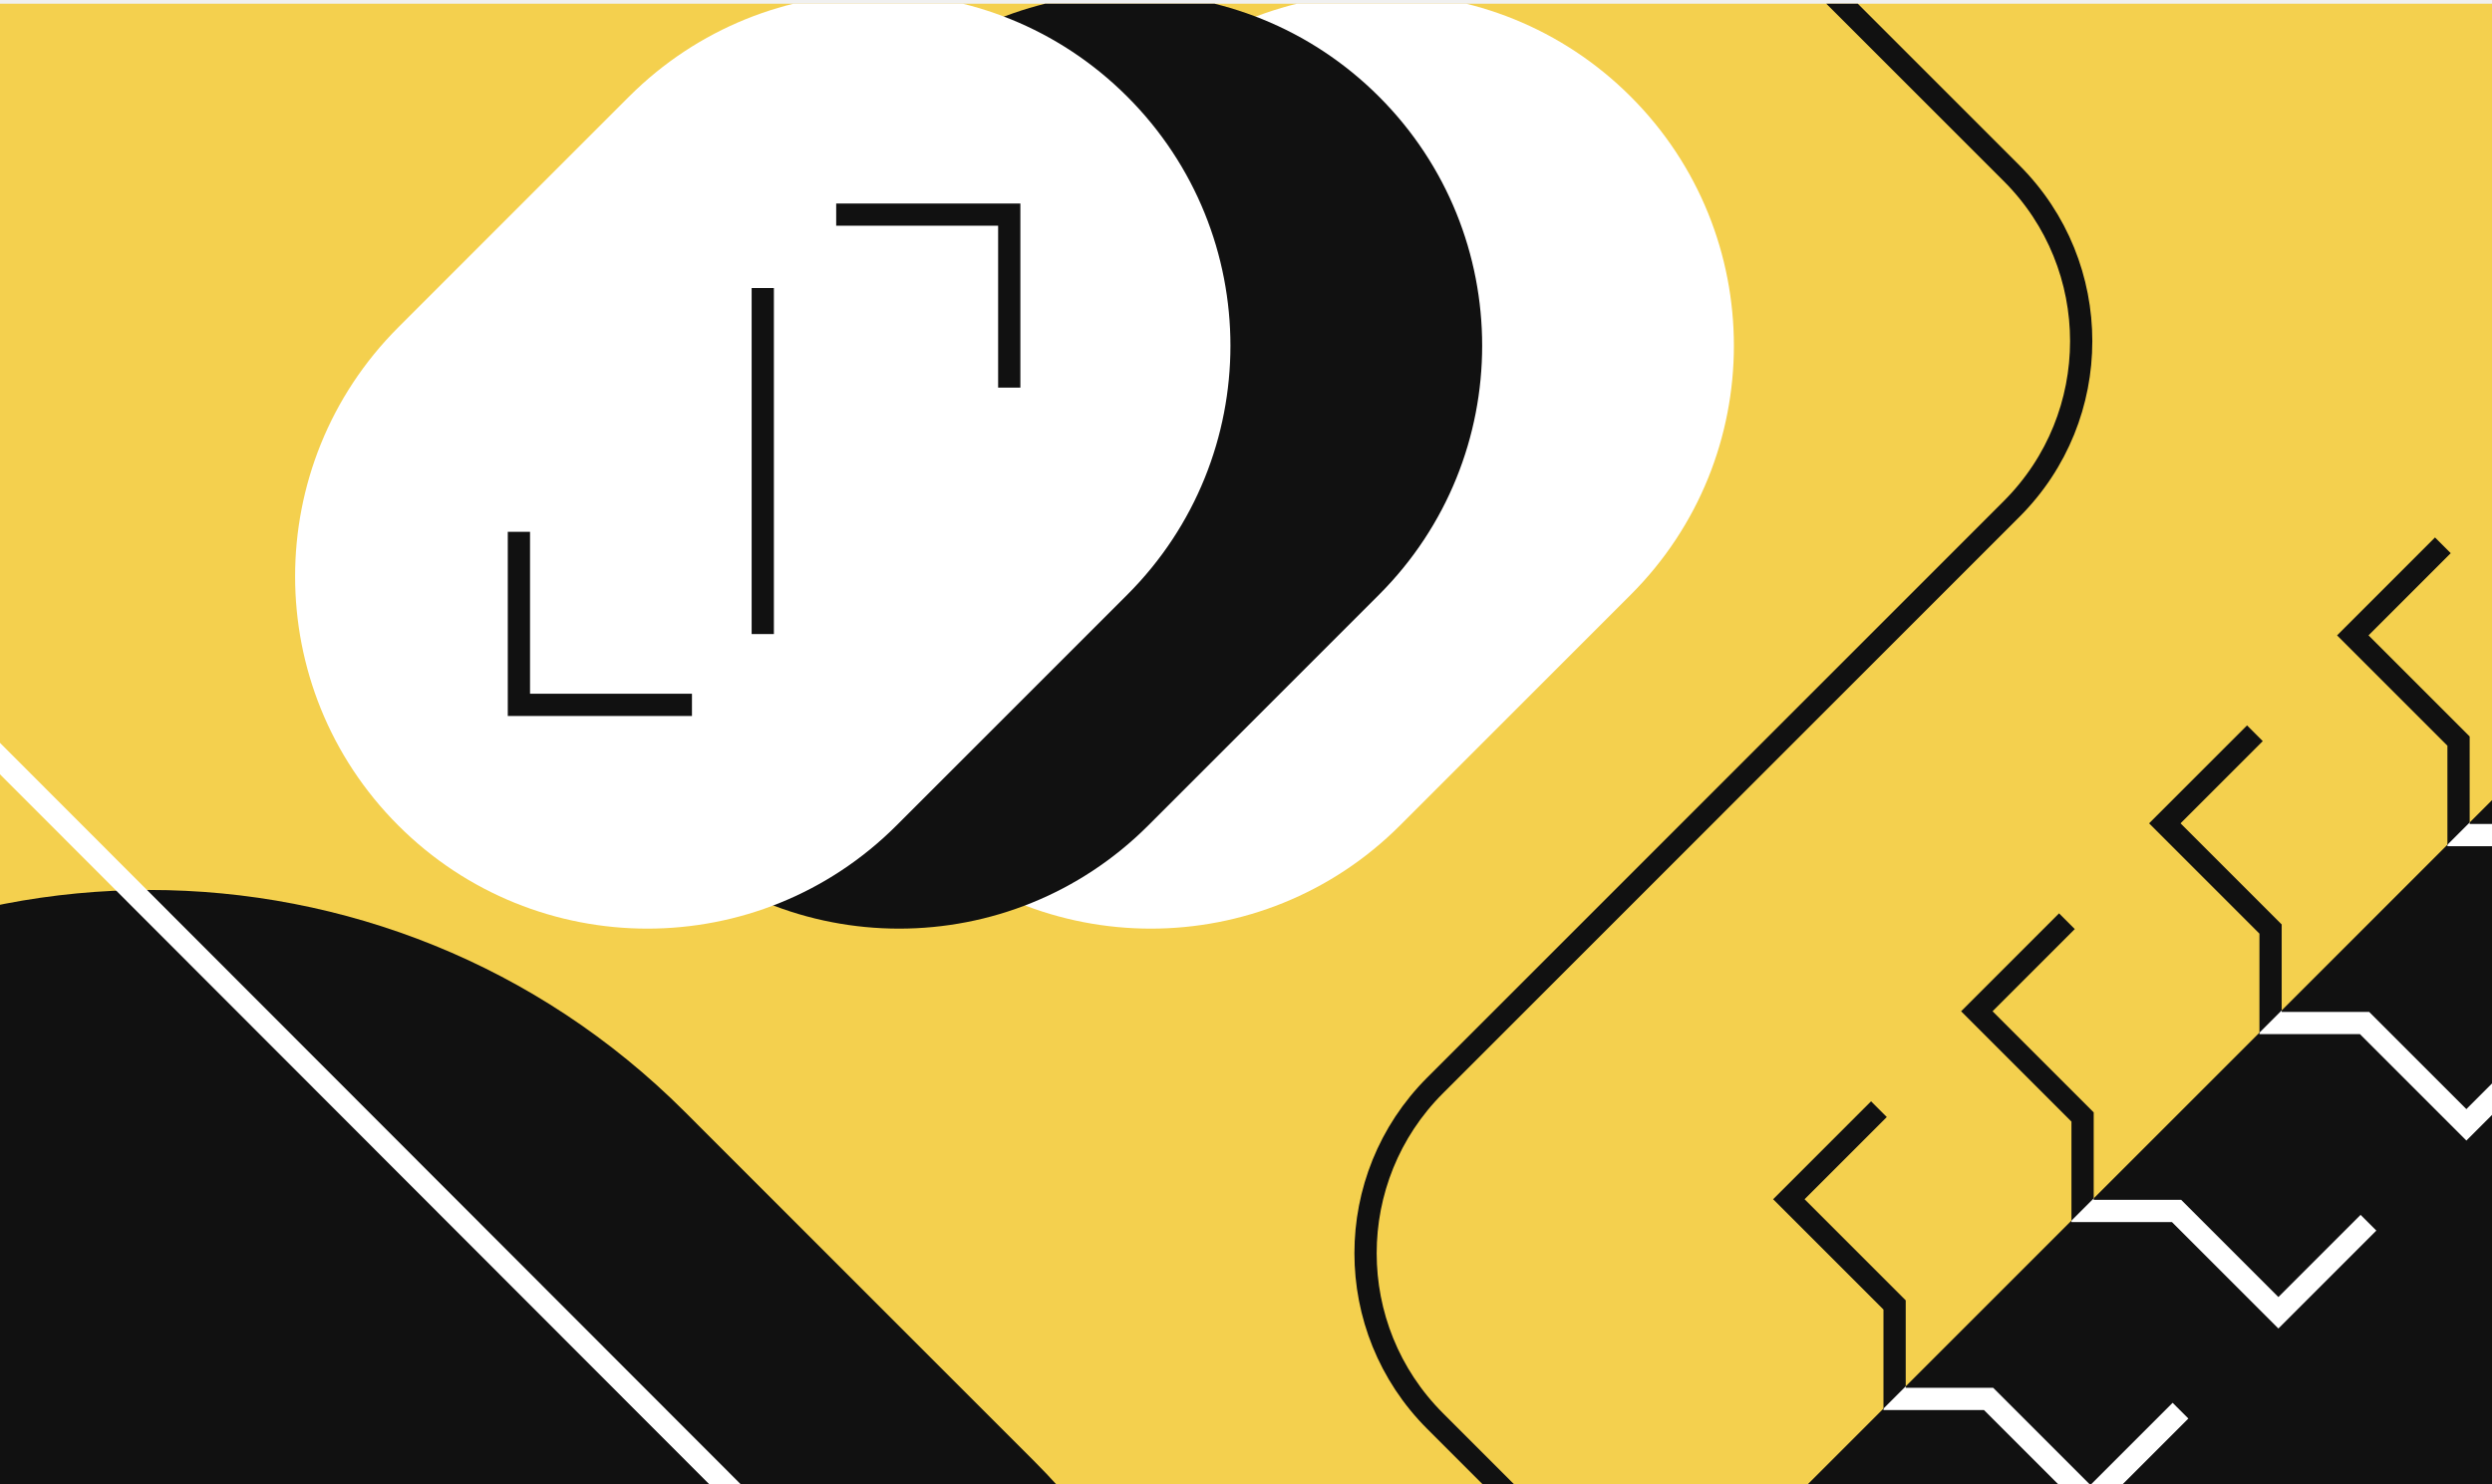
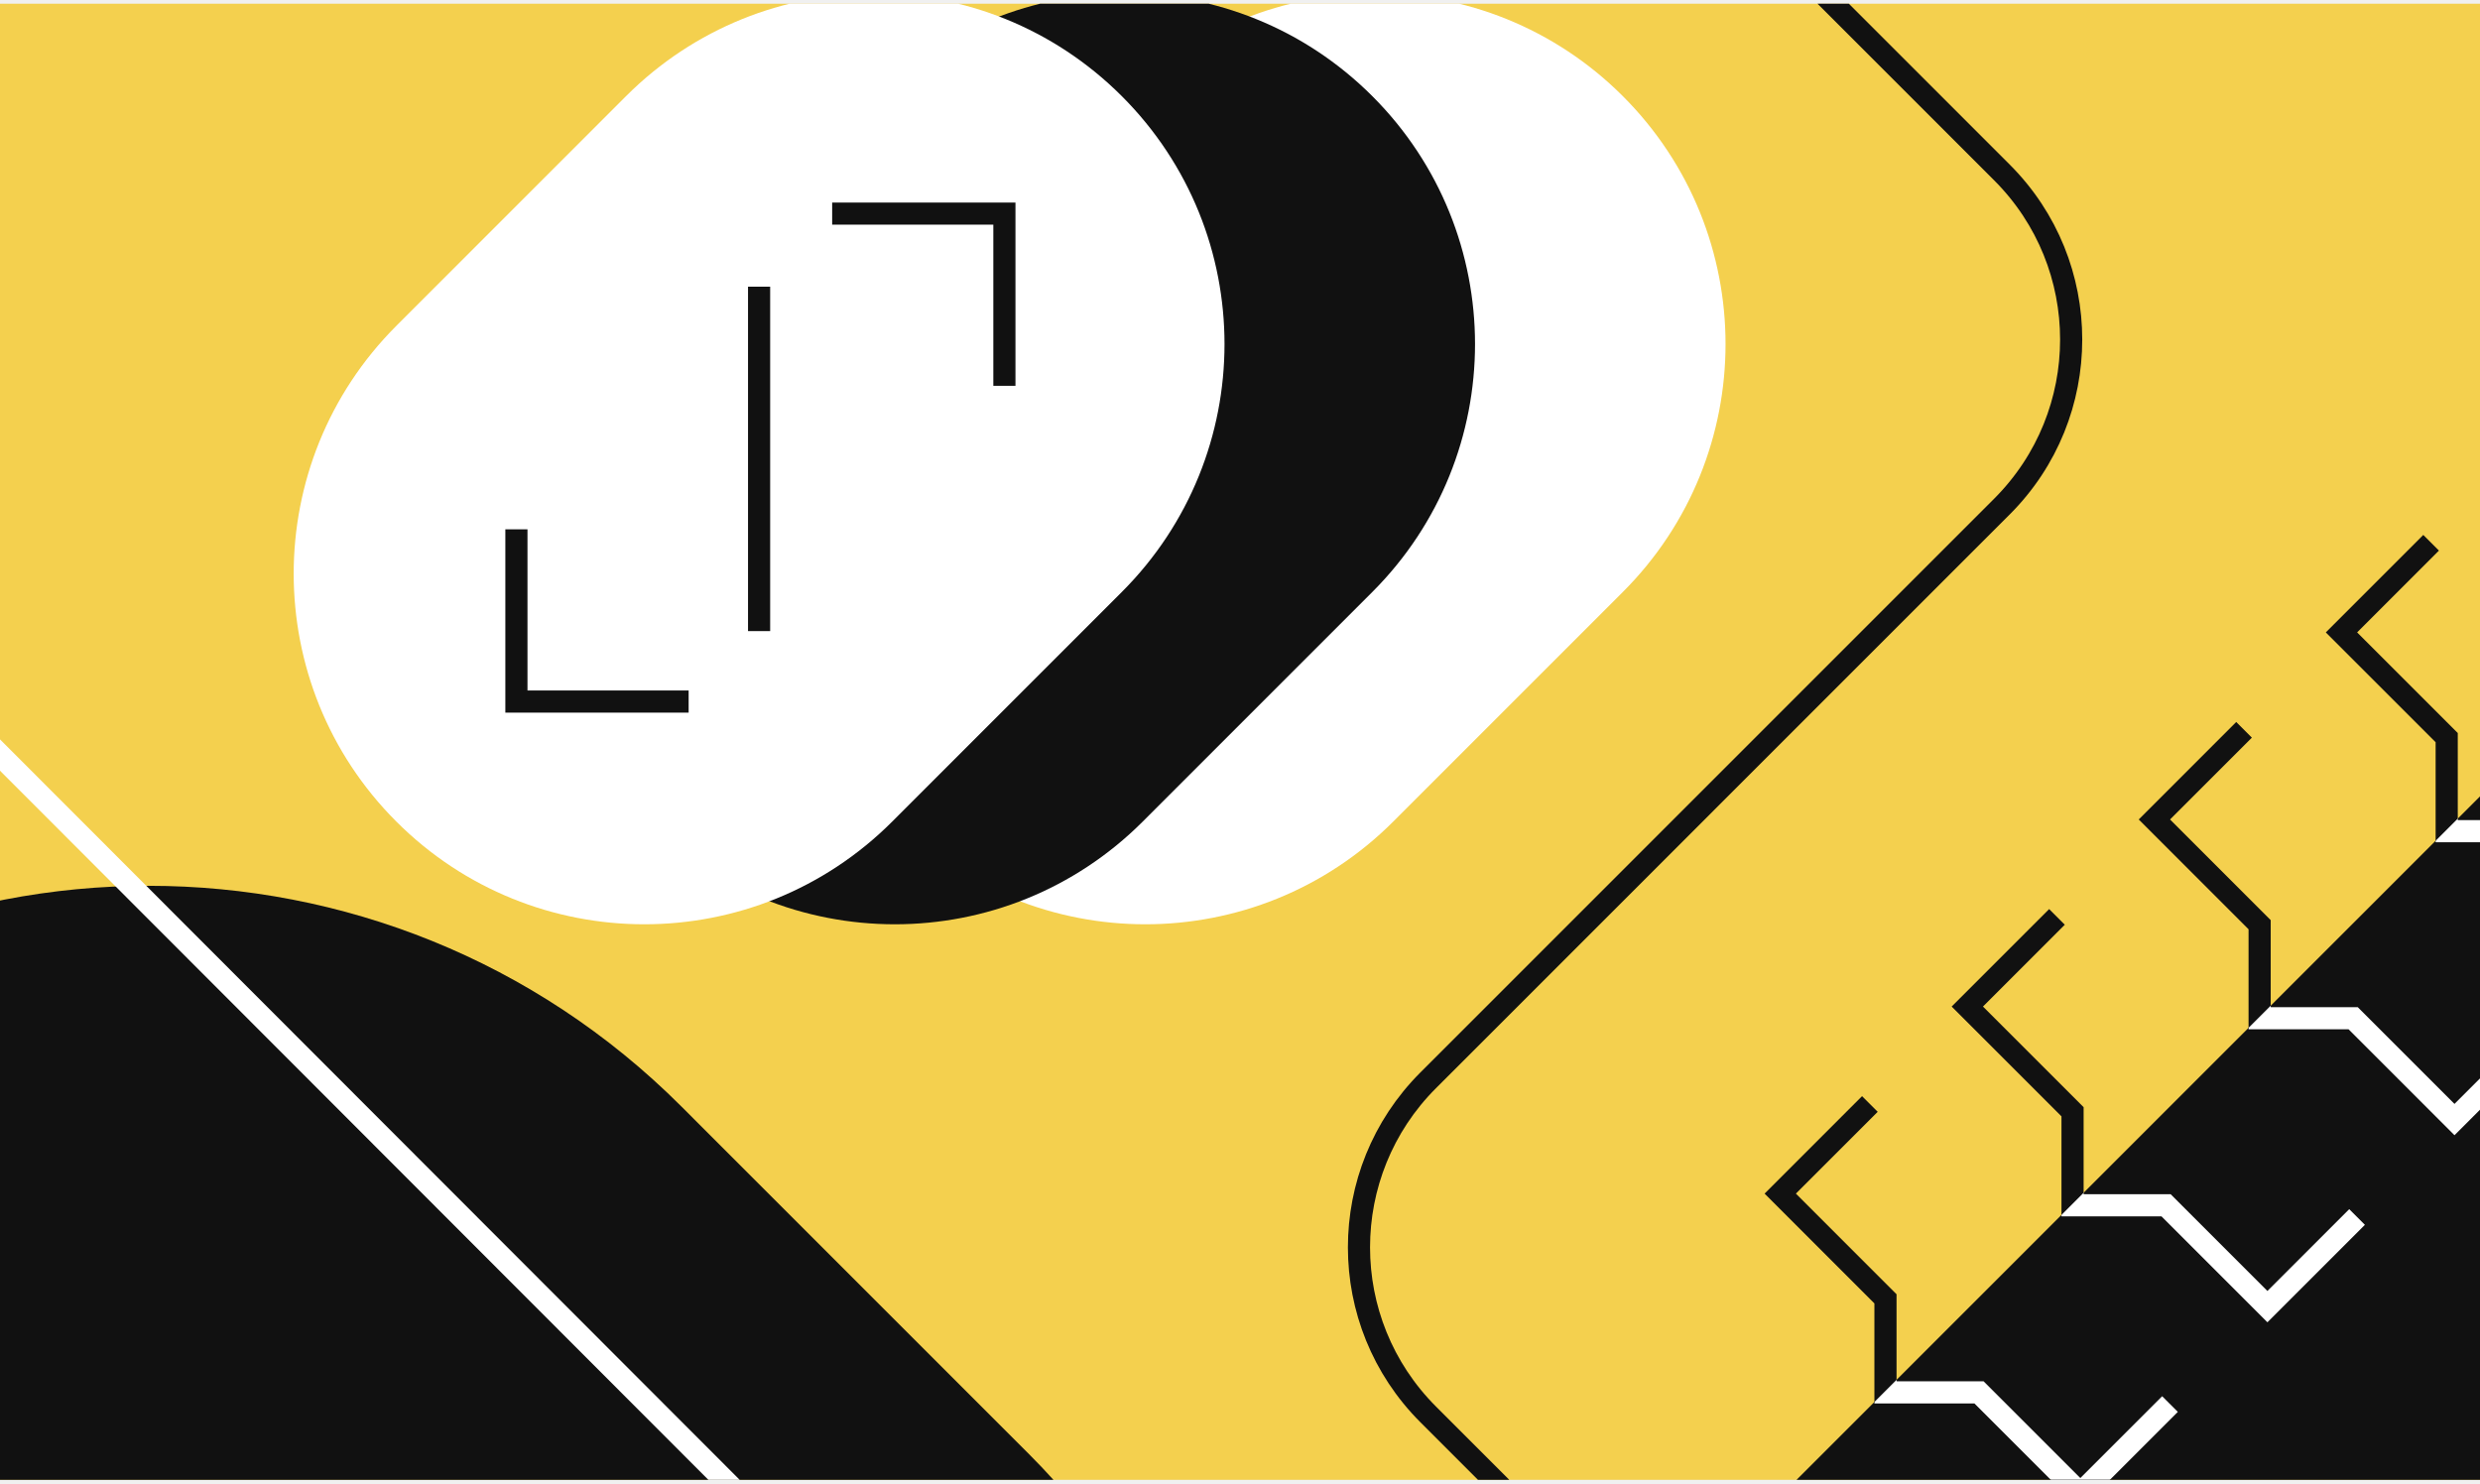
- <svg xmlns="http://www.w3.org/2000/svg" width="336" height="200" fill="none" viewBox="0 0 336 200">
+ <svg xmlns="http://www.w3.org/2000/svg" width="336" height="201" fill="none" viewBox="0 0 336 201">
  <g clip-path="url(#a)">
    <path fill="#F4D04E" d="M0 .5h336v200H0z" />
    <rect width="139" height="95" x="87.996" y="77.729" fill="#fff" rx="47.5" transform="rotate(-45 87.996 77.729)" />
    <rect width="139" height="95" x="54.055" y="77.729" fill="#111" rx="47.5" transform="rotate(-45 54.055 77.729)" />
    <path fill="#111" d="M234.864 209.036 451.4-7.5l67.175 67.175-216.536 216.536z" />
    <rect width="139" height="95" x="20.114" y="77.729" fill="#fff" rx="47.5" transform="rotate(-45 20.114 77.729)" />
    <rect width="204.19" height="270.554" fill="#111" rx="102.095" transform="scale(-1 1) rotate(45 -103.887 14.564)" />
    <path stroke="#fff" stroke-width="3" d="m6.69-357.5 135.583 135.727c12.481 12.494 12.481 32.737 0 45.231L-45.544 11.475c-12.481 12.494-12.481 32.737 0 45.23L107.088 209.5" />
    <path stroke="#111" stroke-width="3" d="M69.965 71.719v23.334h23.334M136.079 52.273V28.94h-23.334M102.845 38.838v46.67M210.364-37.5l60.873 60.873c12.497 12.496 12.497 32.758 0 45.254l-77.745 77.746c-12.497 12.496-12.497 32.758 0 45.254l69.872 69.873" />
    <path stroke="#111" stroke-width="3" d="m253.339 149.574-12.144 12.145 14.256 14.257v12.672h12.673l13.729 13.729 12.145-12.145M278.685 124.228l-12.145 12.145 14.257 14.257v12.673h12.673l13.729 13.729 12.145-12.145M304.031 98.883l-12.145 12.144 14.257 14.257v12.673h12.673l13.729 13.729 12.144-12.145M329.376 73.537l-12.145 12.145 14.257 14.257v12.672h12.673l13.729 13.729 12.145-12.144" />
    <path stroke="#fff" stroke-width="5" d="m354.722 48.191-12.145 12.145 14.257 14.257v12.673h12.673l13.729 13.729 12.145-12.145" />
    <mask id="b" width="285" height="285" x="234" y="-8" maskUnits="userSpaceOnUse" style="mask-type:alpha">
      <path fill="#111" d="M234.864 209.036 451.4-7.5l67.175 67.175-216.536 216.536z" />
    </mask>
    <g stroke="#fff" mask="url(#b)">
      <path stroke-width="3" d="m253.339 149.574-12.144 12.145 14.256 14.257v12.672h12.673l13.729 13.729 12.145-12.145M278.685 124.228l-12.145 12.145 14.257 14.257v12.673h12.673l13.729 13.729 12.145-12.145M304.031 98.883l-12.145 12.144 14.257 14.257v12.673h12.673l13.729 13.729 12.144-12.145M329.376 73.537l-12.145 12.145 14.257 14.257v12.672h12.673l13.729 13.729 12.145-12.145" />
      <path stroke-width="5" d="m354.722 48.191-12.145 12.145 14.257 14.257v12.673h12.673l13.729 13.729 12.145-12.145" />
    </g>
  </g>
  <defs>
    <clipPath id="a">
      <path fill="#fff" d="M0 .5h336v200H0z" />
    </clipPath>
  </defs>
</svg>
